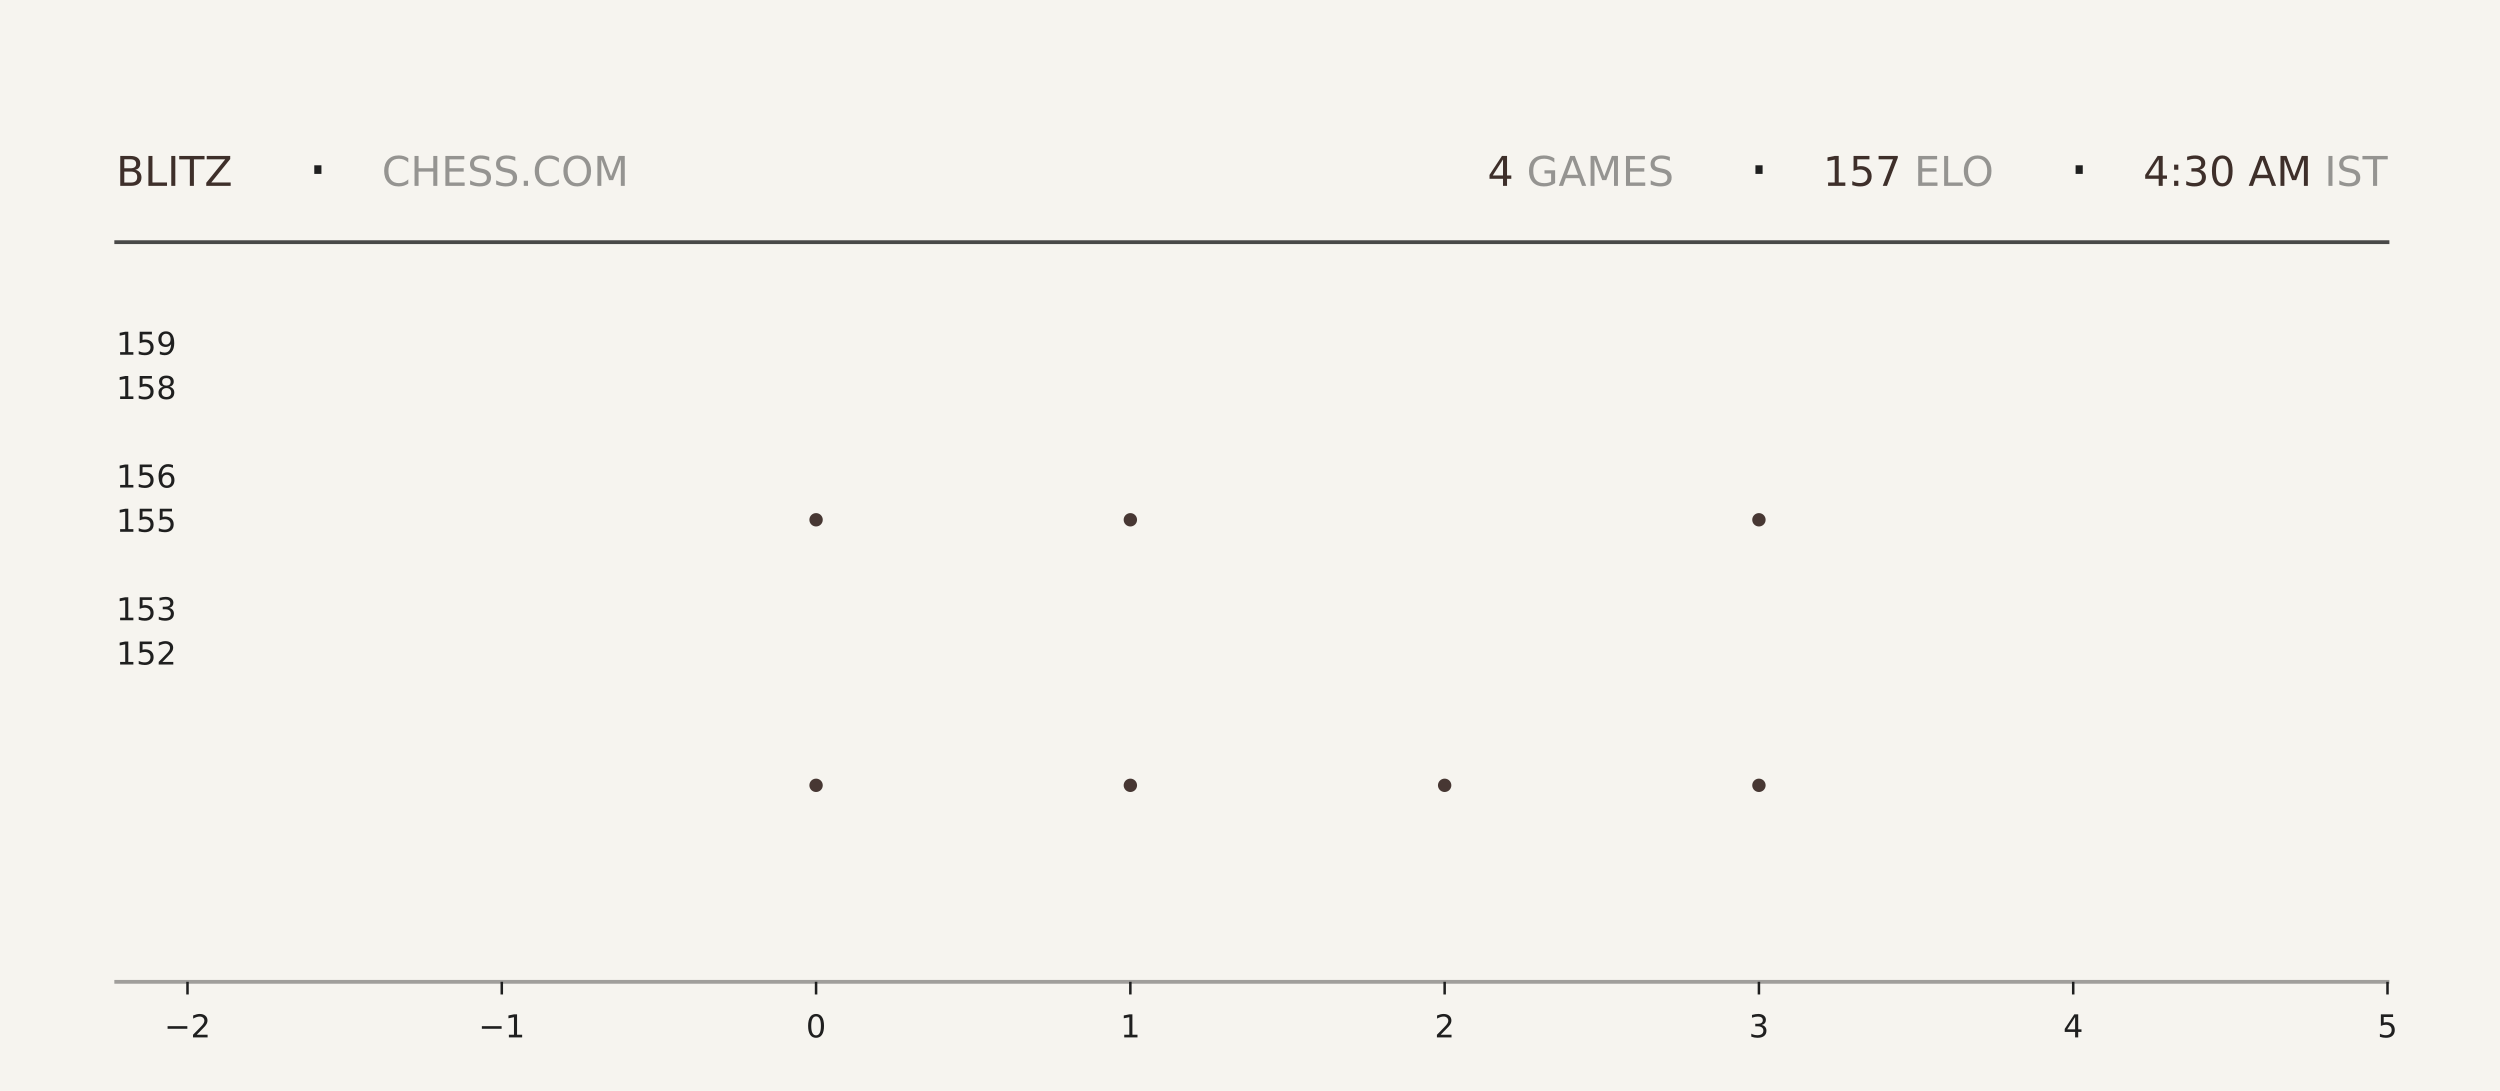
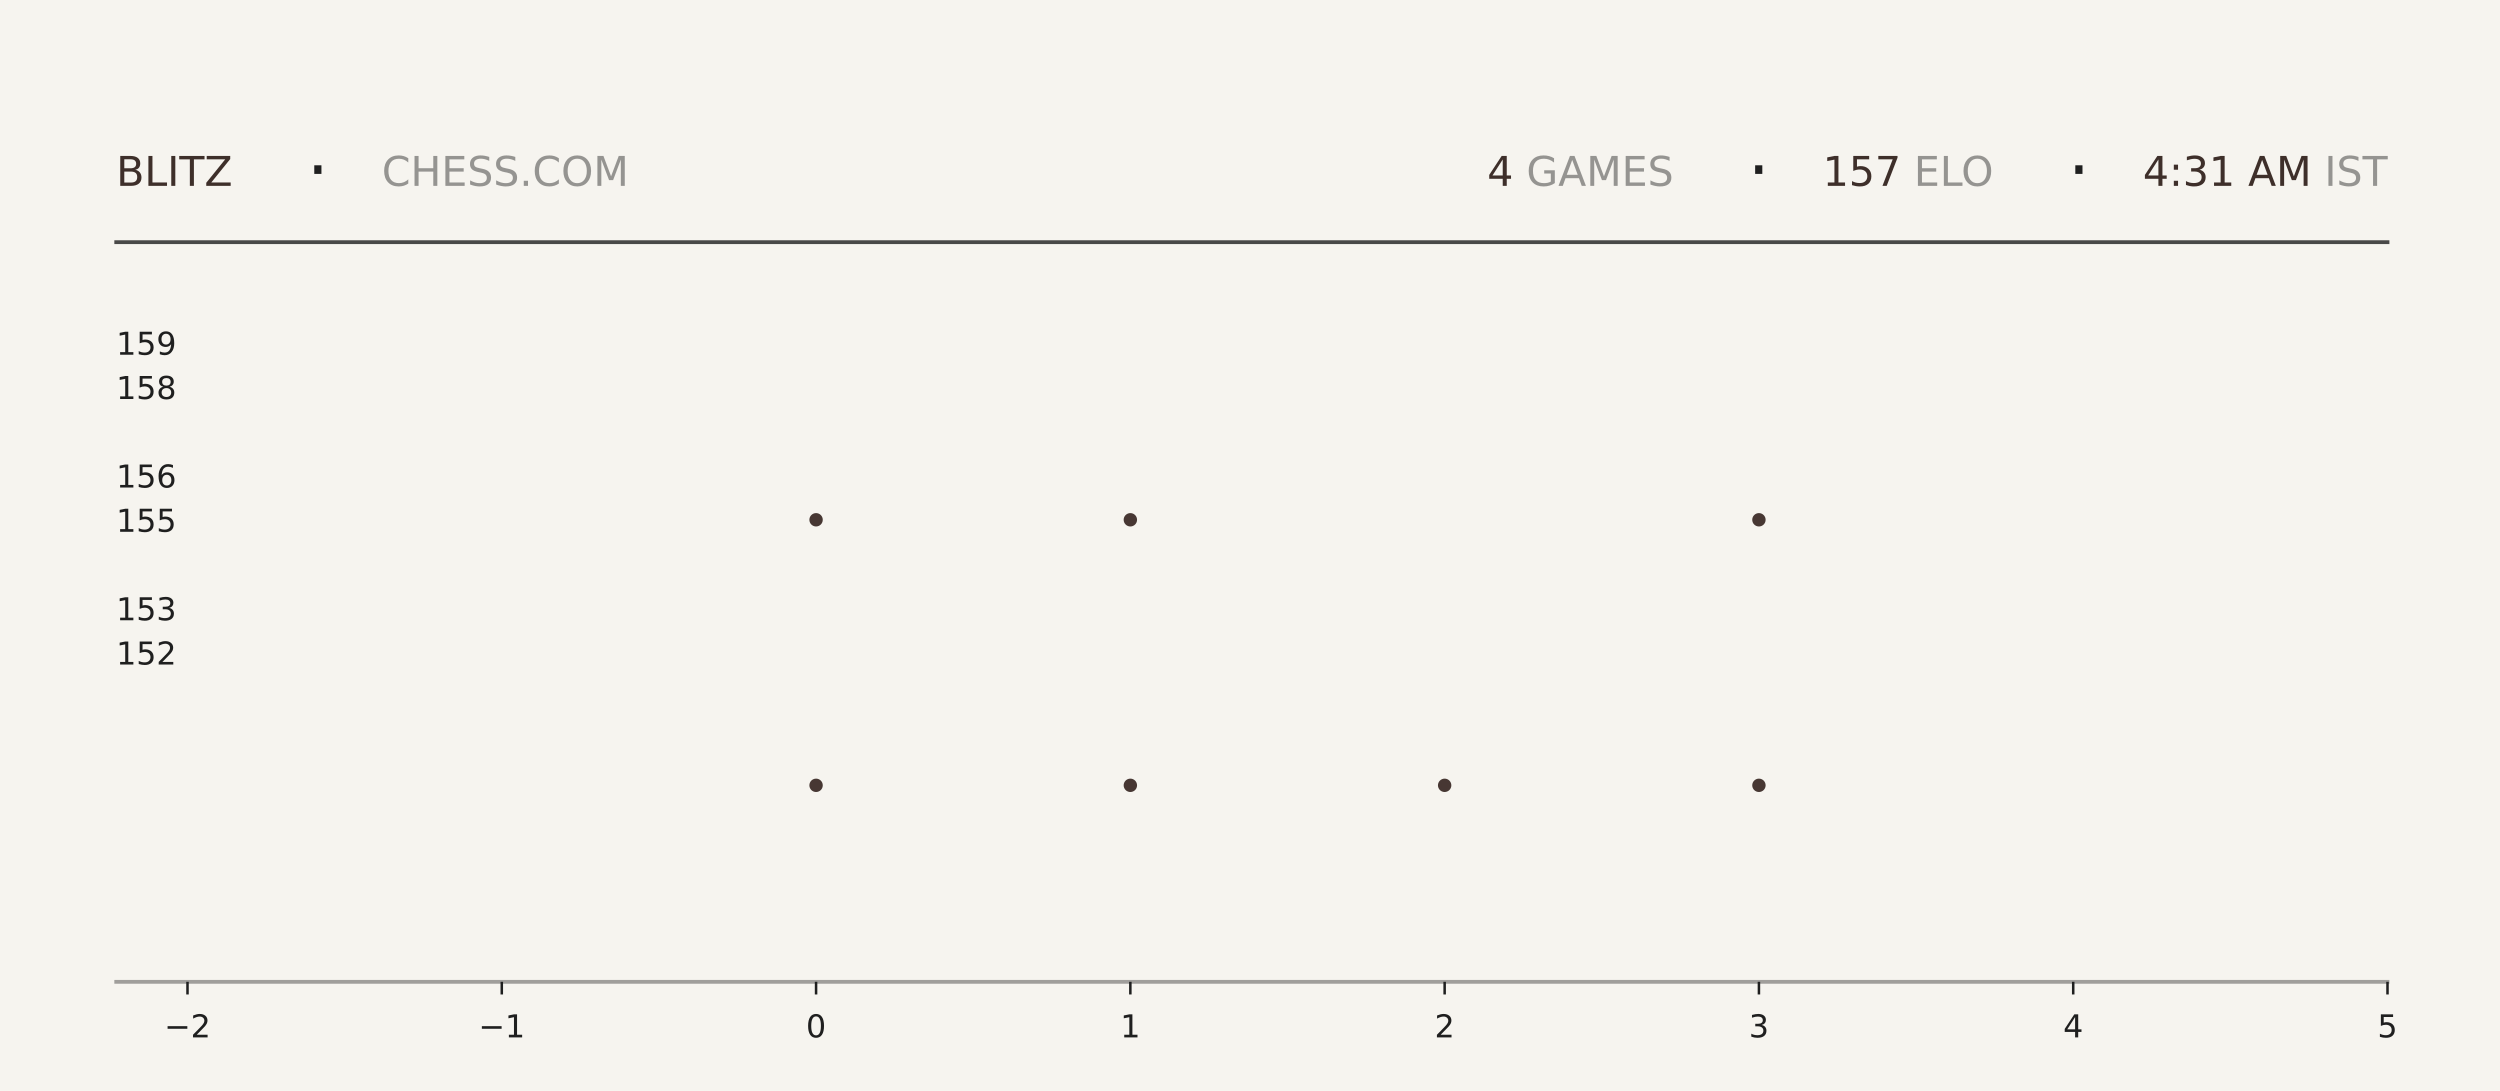
<svg xmlns="http://www.w3.org/2000/svg" xmlns:xlink="http://www.w3.org/1999/xlink" width="792pt" height="345.6pt" viewBox="0 0 792 345.6" version="1.1">
  <defs>
    <style type="text/css">*{stroke-linejoin: round; stroke-linecap: butt}</style>
  </defs>
  <g id="figure_1">
    <g id="patch_1">
      <path d="M 0 345.6  L 792 345.6  L 792 0  L 0 0  z " style="fill: #f6f4ef" />
    </g>
    <g id="axes_1">
      <g id="patch_2">
        <path d="M 59.4 311.04  L 756.36 311.04  L 756.36 103.68  L 59.4 103.68  z " style="fill: #f6f4ef" />
      </g>
      <g id="PathCollection_1">
        <defs>
-           <path id="m41087b1825" d="M 0 2.121  C 0.563 2.121 1.102 1.898 1.5 1.5  C 1.898 1.102 2.121 0.563 2.121 0  C 2.121 -0.563 1.898 -1.102 1.5 -1.5  C 1.102 -1.898 0.563 -2.121 0 -2.121  C -0.563 -2.121 -1.102 -1.898 -1.5 -1.5  C -1.898 -1.102 -2.121 -0.563 -2.121 0  C -2.121 0.563 -1.898 1.102 -1.5 1.5  C -1.102 1.898 -0.563 2.121 0 2.121  z " />
-         </defs>
-         <g clip-path="url(#p7c8b96967b)">
-           <use xlink:href="#m41087b1825" x="258.531" y="248.79" style="fill: #3e2f2a; fill-opacity: 0.95" />
-           <use xlink:href="#m41087b1825" x="258.531" y="164.668" style="fill: #3e2f2a; fill-opacity: 0.95" />
+           <path id="m03800d2b12" d="M 0 2.121  C 0.563 2.121 1.102 1.898 1.5 1.5  C 1.898 1.102 2.121 0.563 2.121 0  C 2.121 -0.563 1.898 -1.102 1.5 -1.5  C 1.102 -1.898 0.563 -2.121 0 -2.121  C -0.563 -2.121 -1.102 -1.898 -1.5 -1.5  C -1.898 -1.102 -2.121 -0.563 -2.121 0  C -2.121 0.563 -1.898 1.102 -1.5 1.5  C -1.102 1.898 -0.563 2.121 0 2.121  z " />
+         </defs>
+         <g clip-path="url(#p9f2a6eb4ea)">
+           <use xlink:href="#m03800d2b12" x="258.531" y="248.79" style="fill: #3e2f2a; fill-opacity: 0.95" />
+           <use xlink:href="#m03800d2b12" x="258.531" y="164.668" style="fill: #3e2f2a; fill-opacity: 0.95" />
        </g>
      </g>
      <g id="PathCollection_2">
-         <g clip-path="url(#p7c8b96967b)">
-           <use xlink:href="#m41087b1825" x="358.097" y="248.79" style="fill: #3e2f2a; fill-opacity: 0.95" />
-           <use xlink:href="#m41087b1825" x="358.097" y="164.668" style="fill: #3e2f2a; fill-opacity: 0.95" />
-           <use xlink:href="#m41087b1825" x="358.097" y="80.547" style="fill: #3e2f2a; fill-opacity: 0.95" />
+         <g clip-path="url(#p9f2a6eb4ea)">
+           <use xlink:href="#m03800d2b12" x="358.097" y="248.79" style="fill: #3e2f2a; fill-opacity: 0.95" />
+           <use xlink:href="#m03800d2b12" x="358.097" y="164.668" style="fill: #3e2f2a; fill-opacity: 0.95" />
+           <use xlink:href="#m03800d2b12" x="358.097" y="80.547" style="fill: #3e2f2a; fill-opacity: 0.95" />
        </g>
      </g>
      <g id="PathCollection_3">
-         <g clip-path="url(#p7c8b96967b)">
-           <use xlink:href="#m41087b1825" x="457.663" y="248.79" style="fill: #3e2f2a; fill-opacity: 0.95" />
+         <g clip-path="url(#p9f2a6eb4ea)">
+           <use xlink:href="#m03800d2b12" x="457.663" y="248.79" style="fill: #3e2f2a; fill-opacity: 0.95" />
        </g>
      </g>
      <g id="PathCollection_4">
-         <g clip-path="url(#p7c8b96967b)">
-           <use xlink:href="#m41087b1825" x="557.229" y="248.79" style="fill: #3e2f2a; fill-opacity: 0.95" />
-           <use xlink:href="#m41087b1825" x="557.229" y="164.668" style="fill: #3e2f2a; fill-opacity: 0.95" />
-           <use xlink:href="#m41087b1825" x="557.229" y="80.547" style="fill: #3e2f2a; fill-opacity: 0.95" />
+         <g clip-path="url(#p9f2a6eb4ea)">
+           <use xlink:href="#m03800d2b12" x="557.229" y="248.79" style="fill: #3e2f2a; fill-opacity: 0.95" />
+           <use xlink:href="#m03800d2b12" x="557.229" y="164.668" style="fill: #3e2f2a; fill-opacity: 0.95" />
+           <use xlink:href="#m03800d2b12" x="557.229" y="80.547" style="fill: #3e2f2a; fill-opacity: 0.95" />
        </g>
      </g>
      <g id="matplotlib.axis_1">
        <g id="xtick_1">
          <g id="line2d_1">
            <defs>
-               <path id="m232703b372" d="M 0 0  L 0 4  " style="stroke: #1f1f1f; stroke-width: 0.8" />
+               <path id="m7f0973e488" d="M 0 0  L 0 4  " style="stroke: #1f1f1f; stroke-width: 0.8" />
            </defs>
            <g>
-               <use xlink:href="#m232703b372" x="59.4" y="311.04" style="fill: #1f1f1f; stroke: #1f1f1f; stroke-width: 0.8" />
+               <use xlink:href="#m7f0973e488" x="59.4" y="311.04" style="fill: #1f1f1f; stroke: #1f1f1f; stroke-width: 0.8" />
            </g>
          </g>
          <g id="text_1">
            <g style="fill: #1f1f1f" transform="translate(52.02891 328.6384) scale(0.1 -0.1)">
              <defs>
                <path id="DejaVuSans-2212" d="M 678 2272  L 4684 2272  L 4684 1741  L 678 1741  L 678 2272  z " transform="scale(0.015625)" />
                <path id="DejaVuSans-32" d="M 1228 531  L 3431 531  L 3431 0  L 469 0  L 469 531  Q 828 903 1448 1529  Q 2069 2156 2228 2338  Q 2531 2678 2651 2914  Q 2772 3150 2772 3378  Q 2772 3750 2511 3984  Q 2250 4219 1831 4219  Q 1534 4219 1204 4116  Q 875 4013 500 3803  L 500 4441  Q 881 4594 1212 4672  Q 1544 4750 1819 4750  Q 2544 4750 2975 4387  Q 3406 4025 3406 3419  Q 3406 3131 3298 2873  Q 3191 2616 2906 2266  Q 2828 2175 2409 1742  Q 1991 1309 1228 531  z " transform="scale(0.015625)" />
              </defs>
              <use xlink:href="#DejaVuSans-2212" />
              <use xlink:href="#DejaVuSans-32" transform="translate(83.78906 0)" />
            </g>
          </g>
        </g>
        <g id="xtick_2">
          <g id="line2d_2">
            <g>
-               <use xlink:href="#m232703b372" x="158.966" y="311.04" style="fill: #1f1f1f; stroke: #1f1f1f; stroke-width: 0.8" />
+               <use xlink:href="#m7f0973e488" x="158.966" y="311.04" style="fill: #1f1f1f; stroke: #1f1f1f; stroke-width: 0.8" />
            </g>
          </g>
          <g id="text_2">
            <g style="fill: #1f1f1f" transform="translate(151.5946 328.6384) scale(0.1 -0.1)">
              <defs>
                <path id="DejaVuSans-31" d="M 794 531  L 1825 531  L 1825 4091  L 703 3866  L 703 4441  L 1819 4666  L 2450 4666  L 2450 531  L 3481 531  L 3481 0  L 794 0  L 794 531  z " transform="scale(0.015625)" />
              </defs>
              <use xlink:href="#DejaVuSans-2212" />
              <use xlink:href="#DejaVuSans-31" transform="translate(83.78906 0)" />
            </g>
          </g>
        </g>
        <g id="xtick_3">
          <g id="line2d_3">
            <g>
-               <use xlink:href="#m232703b372" x="258.531" y="311.04" style="fill: #1f1f1f; stroke: #1f1f1f; stroke-width: 0.8" />
+               <use xlink:href="#m7f0973e488" x="258.531" y="311.04" style="fill: #1f1f1f; stroke: #1f1f1f; stroke-width: 0.8" />
            </g>
          </g>
          <g id="text_3">
            <g style="fill: #1f1f1f" transform="translate(255.3502 328.6384) scale(0.1 -0.1)">
              <defs>
                <path id="DejaVuSans-30" d="M 2034 4250  Q 1547 4250 1301 3770  Q 1056 3291 1056 2328  Q 1056 1369 1301 889  Q 1547 409 2034 409  Q 2525 409 2770 889  Q 3016 1369 3016 2328  Q 3016 3291 2770 3770  Q 2525 4250 2034 4250  z M 2034 4750  Q 2819 4750 3233 4129  Q 3647 3509 3647 2328  Q 3647 1150 3233 529  Q 2819 -91 2034 -91  Q 1250 -91 836 529  Q 422 1150 422 2328  Q 422 3509 836 4129  Q 1250 4750 2034 4750  z " transform="scale(0.015625)" />
              </defs>
              <use xlink:href="#DejaVuSans-30" />
            </g>
          </g>
        </g>
        <g id="xtick_4">
          <g id="line2d_4">
            <g>
-               <use xlink:href="#m232703b372" x="358.097" y="311.04" style="fill: #1f1f1f; stroke: #1f1f1f; stroke-width: 0.8" />
+               <use xlink:href="#m7f0973e488" x="358.097" y="311.04" style="fill: #1f1f1f; stroke: #1f1f1f; stroke-width: 0.8" />
            </g>
          </g>
          <g id="text_4">
            <g style="fill: #1f1f1f" transform="translate(354.9159 328.6384) scale(0.1 -0.1)">
              <use xlink:href="#DejaVuSans-31" />
            </g>
          </g>
        </g>
        <g id="xtick_5">
          <g id="line2d_5">
            <g>
-               <use xlink:href="#m232703b372" x="457.663" y="311.04" style="fill: #1f1f1f; stroke: #1f1f1f; stroke-width: 0.8" />
+               <use xlink:href="#m7f0973e488" x="457.663" y="311.04" style="fill: #1f1f1f; stroke: #1f1f1f; stroke-width: 0.8" />
            </g>
          </g>
          <g id="text_5">
            <g style="fill: #1f1f1f" transform="translate(454.4816 328.6384) scale(0.1 -0.1)">
              <use xlink:href="#DejaVuSans-32" />
            </g>
          </g>
        </g>
        <g id="xtick_6">
          <g id="line2d_6">
            <g>
-               <use xlink:href="#m232703b372" x="557.229" y="311.04" style="fill: #1f1f1f; stroke: #1f1f1f; stroke-width: 0.8" />
+               <use xlink:href="#m7f0973e488" x="557.229" y="311.04" style="fill: #1f1f1f; stroke: #1f1f1f; stroke-width: 0.8" />
            </g>
          </g>
          <g id="text_6">
            <g style="fill: #1f1f1f" transform="translate(554.0473 328.6384) scale(0.1 -0.1)">
              <defs>
                <path id="DejaVuSans-33" d="M 2597 2516  Q 3050 2419 3304 2112  Q 3559 1806 3559 1356  Q 3559 666 3084 287  Q 2609 -91 1734 -91  Q 1441 -91 1130 -33  Q 819 25 488 141  L 488 750  Q 750 597 1062 519  Q 1375 441 1716 441  Q 2309 441 2620 675  Q 2931 909 2931 1356  Q 2931 1769 2642 2001  Q 2353 2234 1838 2234  L 1294 2234  L 1294 2753  L 1863 2753  Q 2328 2753 2575 2939  Q 2822 3125 2822 3475  Q 2822 3834 2567 4026  Q 2313 4219 1838 4219  Q 1578 4219 1281 4162  Q 984 4106 628 3988  L 628 4550  Q 988 4650 1302 4700  Q 1616 4750 1894 4750  Q 2613 4750 3031 4423  Q 3450 4097 3450 3541  Q 3450 3153 3228 2886  Q 3006 2619 2597 2516  z " transform="scale(0.015625)" />
              </defs>
              <use xlink:href="#DejaVuSans-33" />
            </g>
          </g>
        </g>
        <g id="xtick_7">
          <g id="line2d_7">
            <g>
-               <use xlink:href="#m232703b372" x="656.794" y="311.04" style="fill: #1f1f1f; stroke: #1f1f1f; stroke-width: 0.8" />
+               <use xlink:href="#m7f0973e488" x="656.794" y="311.04" style="fill: #1f1f1f; stroke: #1f1f1f; stroke-width: 0.8" />
            </g>
          </g>
          <g id="text_7">
            <g style="fill: #1f1f1f" transform="translate(653.613 328.6384) scale(0.1 -0.1)">
              <defs>
                <path id="DejaVuSans-34" d="M 2419 4116  L 825 1625  L 2419 1625  L 2419 4116  z M 2253 4666  L 3047 4666  L 3047 1625  L 3713 1625  L 3713 1100  L 3047 1100  L 3047 0  L 2419 0  L 2419 1100  L 313 1100  L 313 1709  L 2253 4666  z " transform="scale(0.015625)" />
              </defs>
              <use xlink:href="#DejaVuSans-34" />
            </g>
          </g>
        </g>
        <g id="xtick_8">
          <g id="line2d_8">
            <g>
-               <use xlink:href="#m232703b372" x="756.36" y="311.04" style="fill: #1f1f1f; stroke: #1f1f1f; stroke-width: 0.8" />
+               <use xlink:href="#m7f0973e488" x="756.36" y="311.04" style="fill: #1f1f1f; stroke: #1f1f1f; stroke-width: 0.8" />
            </g>
          </g>
          <g id="text_8">
            <g style="fill: #1f1f1f" transform="translate(753.1788 328.6384) scale(0.1 -0.1)">
              <defs>
                <path id="DejaVuSans-35" d="M 691 4666  L 3169 4666  L 3169 4134  L 1269 4134  L 1269 2991  Q 1406 3038 1543 3061  Q 1681 3084 1819 3084  Q 2600 3084 3056 2656  Q 3513 2228 3513 1497  Q 3513 744 3044 326  Q 2575 -91 1722 -91  Q 1428 -91 1123 -41  Q 819 9 494 109  L 494 744  Q 775 591 1075 516  Q 1375 441 1709 441  Q 2250 441 2565 725  Q 2881 1009 2881 1497  Q 2881 1984 2565 2268  Q 2250 2553 1709 2553  Q 1456 2553 1204 2497  Q 953 2441 691 2322  L 691 4666  z " transform="scale(0.015625)" />
              </defs>
              <use xlink:href="#DejaVuSans-35" />
            </g>
          </g>
        </g>
      </g>
      <g id="matplotlib.axis_2">
        <g id="ytick_1">
          <g id="line2d_9" />
          <g id="text_9">
            <g style="fill: #1f1f1f" transform="translate(36.8125 210.5283) scale(0.1 -0.1)">
              <use xlink:href="#DejaVuSans-31" />
              <use xlink:href="#DejaVuSans-35" transform="translate(63.62305 0)" />
              <use xlink:href="#DejaVuSans-32" transform="translate(127.2461 0)" />
            </g>
          </g>
        </g>
        <g id="ytick_2">
          <g id="line2d_10" />
          <g id="text_10">
            <g style="fill: #1f1f1f" transform="translate(36.8125 196.508) scale(0.1 -0.1)">
              <use xlink:href="#DejaVuSans-31" />
              <use xlink:href="#DejaVuSans-35" transform="translate(63.62305 0)" />
              <use xlink:href="#DejaVuSans-33" transform="translate(127.2461 0)" />
            </g>
          </g>
        </g>
        <g id="ytick_3">
          <g id="line2d_11" />
          <g id="text_11">
            <g style="fill: #1f1f1f" transform="translate(36.8125 168.4675) scale(0.1 -0.1)">
              <use xlink:href="#DejaVuSans-31" />
              <use xlink:href="#DejaVuSans-35" transform="translate(63.62305 0)" />
              <use xlink:href="#DejaVuSans-35" transform="translate(127.2461 0)" />
            </g>
          </g>
        </g>
        <g id="ytick_4">
          <g id="line2d_12" />
          <g id="text_12">
            <g style="fill: #1f1f1f" transform="translate(36.8125 154.4472) scale(0.1 -0.1)">
              <defs>
                <path id="DejaVuSans-36" d="M 2113 2584  Q 1688 2584 1439 2293  Q 1191 2003 1191 1497  Q 1191 994 1439 701  Q 1688 409 2113 409  Q 2538 409 2786 701  Q 3034 994 3034 1497  Q 3034 2003 2786 2293  Q 2538 2584 2113 2584  z M 3366 4563  L 3366 3988  Q 3128 4100 2886 4159  Q 2644 4219 2406 4219  Q 1781 4219 1451 3797  Q 1122 3375 1075 2522  Q 1259 2794 1537 2939  Q 1816 3084 2150 3084  Q 2853 3084 3261 2657  Q 3669 2231 3669 1497  Q 3669 778 3244 343  Q 2819 -91 2113 -91  Q 1303 -91 875 529  Q 447 1150 447 2328  Q 447 3434 972 4092  Q 1497 4750 2381 4750  Q 2619 4750 2861 4703  Q 3103 4656 3366 4563  z " transform="scale(0.015625)" />
              </defs>
              <use xlink:href="#DejaVuSans-31" />
              <use xlink:href="#DejaVuSans-35" transform="translate(63.62305 0)" />
              <use xlink:href="#DejaVuSans-36" transform="translate(127.2461 0)" />
            </g>
          </g>
        </g>
        <g id="ytick_5">
          <g id="line2d_13" />
          <g id="text_13">
            <g style="fill: #1f1f1f" transform="translate(36.8125 126.4066) scale(0.1 -0.1)">
              <defs>
                <path id="DejaVuSans-38" d="M 2034 2216  Q 1584 2216 1326 1975  Q 1069 1734 1069 1313  Q 1069 891 1326 650  Q 1584 409 2034 409  Q 2484 409 2743 651  Q 3003 894 3003 1313  Q 3003 1734 2745 1975  Q 2488 2216 2034 2216  z M 1403 2484  Q 997 2584 770 2862  Q 544 3141 544 3541  Q 544 4100 942 4425  Q 1341 4750 2034 4750  Q 2731 4750 3128 4425  Q 3525 4100 3525 3541  Q 3525 3141 3298 2862  Q 3072 2584 2669 2484  Q 3125 2378 3379 2068  Q 3634 1759 3634 1313  Q 3634 634 3220 271  Q 2806 -91 2034 -91  Q 1263 -91 848 271  Q 434 634 434 1313  Q 434 1759 690 2068  Q 947 2378 1403 2484  z M 1172 3481  Q 1172 3119 1398 2916  Q 1625 2713 2034 2713  Q 2441 2713 2670 2916  Q 2900 3119 2900 3481  Q 2900 3844 2670 4047  Q 2441 4250 2034 4250  Q 1625 4250 1398 4047  Q 1172 3844 1172 3481  z " transform="scale(0.015625)" />
              </defs>
              <use xlink:href="#DejaVuSans-31" />
              <use xlink:href="#DejaVuSans-35" transform="translate(63.62305 0)" />
              <use xlink:href="#DejaVuSans-38" transform="translate(127.2461 0)" />
            </g>
          </g>
        </g>
        <g id="ytick_6">
          <g id="line2d_14" />
          <g id="text_14">
            <g style="fill: #1f1f1f" transform="translate(36.8125 112.3863) scale(0.1 -0.1)">
              <defs>
                <path id="DejaVuSans-39" d="M 703 97  L 703 672  Q 941 559 1184 500  Q 1428 441 1663 441  Q 2288 441 2617 861  Q 2947 1281 2994 2138  Q 2813 1869 2534 1725  Q 2256 1581 1919 1581  Q 1219 1581 811 2004  Q 403 2428 403 3163  Q 403 3881 828 4315  Q 1253 4750 1959 4750  Q 2769 4750 3195 4129  Q 3622 3509 3622 2328  Q 3622 1225 3098 567  Q 2575 -91 1691 -91  Q 1453 -91 1209 -44  Q 966 3 703 97  z M 1959 2075  Q 2384 2075 2632 2365  Q 2881 2656 2881 3163  Q 2881 3666 2632 3958  Q 2384 4250 1959 4250  Q 1534 4250 1286 3958  Q 1038 3666 1038 3163  Q 1038 2656 1286 2365  Q 1534 2075 1959 2075  z " transform="scale(0.015625)" />
              </defs>
              <use xlink:href="#DejaVuSans-31" />
              <use xlink:href="#DejaVuSans-35" transform="translate(63.62305 0)" />
              <use xlink:href="#DejaVuSans-39" transform="translate(127.2461 0)" />
            </g>
          </g>
        </g>
      </g>
    </g>
    <g id="line2d_15">
      <path d="M 36.82 76.723  L 756.36 76.723  " style="fill: none; stroke: #1f1f1f; stroke-opacity: 0.8; stroke-width: 1.2; stroke-linecap: square" />
    </g>
    <g id="line2d_16">
      <path d="M 36.82 311.04  L 756.36 311.04  " style="fill: none; stroke: #1f1f1f; stroke-opacity: 0.4; stroke-width: 1.2; stroke-linecap: square" />
    </g>
    <g id="text_15">
      <g style="fill: #3e2f2a" transform="translate(36.82 58.88319) scale(0.13 -0.13)">
        <defs>
          <path id="DejaVuSans-42" d="M 1259 2228  L 1259 519  L 2272 519  Q 2781 519 3026 730  Q 3272 941 3272 1375  Q 3272 1813 3026 2020  Q 2781 2228 2272 2228  L 1259 2228  z M 1259 4147  L 1259 2741  L 2194 2741  Q 2656 2741 2882 2914  Q 3109 3088 3109 3444  Q 3109 3797 2882 3972  Q 2656 4147 2194 4147  L 1259 4147  z M 628 4666  L 2241 4666  Q 2963 4666 3353 4366  Q 3744 4066 3744 3513  Q 3744 3084 3544 2831  Q 3344 2578 2956 2516  Q 3422 2416 3680 2098  Q 3938 1781 3938 1306  Q 3938 681 3513 340  Q 3088 0 2303 0  L 628 0  L 628 4666  z " transform="scale(0.015625)" />
          <path id="DejaVuSans-4c" d="M 628 4666  L 1259 4666  L 1259 531  L 3531 531  L 3531 0  L 628 0  L 628 4666  z " transform="scale(0.015625)" />
          <path id="DejaVuSans-49" d="M 628 4666  L 1259 4666  L 1259 0  L 628 0  L 628 4666  z " transform="scale(0.015625)" />
          <path id="DejaVuSans-54" d="M -19 4666  L 3928 4666  L 3928 4134  L 2272 4134  L 2272 0  L 1638 0  L 1638 4134  L -19 4134  L -19 4666  z " transform="scale(0.015625)" />
          <path id="DejaVuSans-5a" d="M 359 4666  L 4025 4666  L 4025 4184  L 1075 531  L 4097 531  L 4097 0  L 288 0  L 288 481  L 3238 4134  L 359 4134  L 359 4666  z " transform="scale(0.015625)" />
        </defs>
        <use xlink:href="#DejaVuSans-42" />
        <use xlink:href="#DejaVuSans-4c" transform="translate(68.60352 0)" />
        <use xlink:href="#DejaVuSans-49" transform="translate(124.3164 0)" />
        <use xlink:href="#DejaVuSans-54" transform="translate(153.8086 0)" />
        <use xlink:href="#DejaVuSans-5a" transform="translate(214.8926 0)" />
      </g>
    </g>
    <g id="text_16">
      <g style="fill: #1f1f1f" transform="translate(97.21 61.36662) scale(0.22 -0.22)">
        <defs>
          <path id="DejaVuSans-b7" d="M 684 2619  L 1344 2619  L 1344 1825  L 684 1825  L 684 2619  z " transform="scale(0.015625)" />
        </defs>
        <use xlink:href="#DejaVuSans-b7" />
      </g>
    </g>
    <g id="text_17">
      <g style="fill: #1f1f1f; opacity: 0.45" transform="translate(120.97 58.88319) scale(0.13 -0.13)">
        <defs>
          <path id="DejaVuSans-43" d="M 4122 4306  L 4122 3641  Q 3803 3938 3442 4084  Q 3081 4231 2675 4231  Q 1875 4231 1450 3742  Q 1025 3253 1025 2328  Q 1025 1406 1450 917  Q 1875 428 2675 428  Q 3081 428 3442 575  Q 3803 722 4122 1019  L 4122 359  Q 3791 134 3420 21  Q 3050 -91 2638 -91  Q 1578 -91 968 557  Q 359 1206 359 2328  Q 359 3453 968 4101  Q 1578 4750 2638 4750  Q 3056 4750 3426 4639  Q 3797 4528 4122 4306  z " transform="scale(0.015625)" />
          <path id="DejaVuSans-48" d="M 628 4666  L 1259 4666  L 1259 2753  L 3553 2753  L 3553 4666  L 4184 4666  L 4184 0  L 3553 0  L 3553 2222  L 1259 2222  L 1259 0  L 628 0  L 628 4666  z " transform="scale(0.015625)" />
          <path id="DejaVuSans-45" d="M 628 4666  L 3578 4666  L 3578 4134  L 1259 4134  L 1259 2753  L 3481 2753  L 3481 2222  L 1259 2222  L 1259 531  L 3634 531  L 3634 0  L 628 0  L 628 4666  z " transform="scale(0.015625)" />
          <path id="DejaVuSans-53" d="M 3425 4513  L 3425 3897  Q 3066 4069 2747 4153  Q 2428 4238 2131 4238  Q 1616 4238 1336 4038  Q 1056 3838 1056 3469  Q 1056 3159 1242 3001  Q 1428 2844 1947 2747  L 2328 2669  Q 3034 2534 3370 2195  Q 3706 1856 3706 1288  Q 3706 609 3251 259  Q 2797 -91 1919 -91  Q 1588 -91 1214 -16  Q 841 59 441 206  L 441 856  Q 825 641 1194 531  Q 1563 422 1919 422  Q 2459 422 2753 634  Q 3047 847 3047 1241  Q 3047 1584 2836 1778  Q 2625 1972 2144 2069  L 1759 2144  Q 1053 2284 737 2584  Q 422 2884 422 3419  Q 422 4038 858 4394  Q 1294 4750 2059 4750  Q 2388 4750 2728 4690  Q 3069 4631 3425 4513  z " transform="scale(0.015625)" />
          <path id="DejaVuSans-2e" d="M 684 794  L 1344 794  L 1344 0  L 684 0  L 684 794  z " transform="scale(0.015625)" />
          <path id="DejaVuSans-4f" d="M 2522 4238  Q 1834 4238 1429 3725  Q 1025 3213 1025 2328  Q 1025 1447 1429 934  Q 1834 422 2522 422  Q 3209 422 3611 934  Q 4013 1447 4013 2328  Q 4013 3213 3611 3725  Q 3209 4238 2522 4238  z M 2522 4750  Q 3503 4750 4090 4092  Q 4678 3434 4678 2328  Q 4678 1225 4090 567  Q 3503 -91 2522 -91  Q 1538 -91 948 565  Q 359 1222 359 2328  Q 359 3434 948 4092  Q 1538 4750 2522 4750  z " transform="scale(0.015625)" />
          <path id="DejaVuSans-4d" d="M 628 4666  L 1569 4666  L 2759 1491  L 3956 4666  L 4897 4666  L 4897 0  L 4281 0  L 4281 4097  L 3078 897  L 2444 897  L 1241 4097  L 1241 0  L 628 0  L 628 4666  z " transform="scale(0.015625)" />
        </defs>
        <use xlink:href="#DejaVuSans-43" />
        <use xlink:href="#DejaVuSans-48" transform="translate(69.82422 0)" />
        <use xlink:href="#DejaVuSans-45" transform="translate(145.0195 0)" />
        <use xlink:href="#DejaVuSans-53" transform="translate(208.2031 0)" />
        <use xlink:href="#DejaVuSans-53" transform="translate(271.6797 0)" />
        <use xlink:href="#DejaVuSans-2e" transform="translate(335.1562 0)" />
        <use xlink:href="#DejaVuSans-43" transform="translate(366.9434 0)" />
        <use xlink:href="#DejaVuSans-4f" transform="translate(436.7676 0)" />
        <use xlink:href="#DejaVuSans-4d" transform="translate(515.4785 0)" />
      </g>
    </g>
    <g id="text_18">
-       <g style="fill: #3e2f2a" transform="translate(471.24 58.88319) scale(0.13 -0.13)">
+       <g style="fill: #3e2f2a" transform="translate(471.15 58.88319) scale(0.13 -0.13)">
        <use xlink:href="#DejaVuSans-34" />
      </g>
    </g>
    <g id="text_19">
-       <g style="fill: #1f1f1f; opacity: 0.45" transform="translate(479.52 58.88319) scale(0.13 -0.13)">
+       <g style="fill: #1f1f1f; opacity: 0.45" transform="translate(479.43 58.88319) scale(0.13 -0.13)">
        <defs>
          <path id="DejaVuSans-20" transform="scale(0.015625)" />
          <path id="DejaVuSans-47" d="M 3809 666  L 3809 1919  L 2778 1919  L 2778 2438  L 4434 2438  L 4434 434  Q 4069 175 3628 42  Q 3188 -91 2688 -91  Q 1594 -91 976 548  Q 359 1188 359 2328  Q 359 3472 976 4111  Q 1594 4750 2688 4750  Q 3144 4750 3555 4637  Q 3966 4525 4313 4306  L 4313 3634  Q 3963 3931 3569 4081  Q 3175 4231 2741 4231  Q 1884 4231 1454 3753  Q 1025 3275 1025 2328  Q 1025 1384 1454 906  Q 1884 428 2741 428  Q 3075 428 3337 486  Q 3600 544 3809 666  z " transform="scale(0.015625)" />
          <path id="DejaVuSans-41" d="M 2188 4044  L 1331 1722  L 3047 1722  L 2188 4044  z M 1831 4666  L 2547 4666  L 4325 0  L 3669 0  L 3244 1197  L 1141 1197  L 716 0  L 50 0  L 1831 4666  z " transform="scale(0.015625)" />
        </defs>
        <use xlink:href="#DejaVuSans-20" />
        <use xlink:href="#DejaVuSans-47" transform="translate(31.78711 0)" />
        <use xlink:href="#DejaVuSans-41" transform="translate(109.2773 0)" />
        <use xlink:href="#DejaVuSans-4d" transform="translate(177.6855 0)" />
        <use xlink:href="#DejaVuSans-45" transform="translate(263.9648 0)" />
        <use xlink:href="#DejaVuSans-53" transform="translate(327.1484 0)" />
      </g>
    </g>
    <g id="text_20">
-       <g style="fill: #1f1f1f" transform="translate(553.77 61.36662) scale(0.22 -0.22)">
+       <g style="fill: #1f1f1f" transform="translate(553.68 61.36662) scale(0.22 -0.22)">
        <use xlink:href="#DejaVuSans-b7" />
      </g>
    </g>
    <g id="text_21">
-       <g style="fill: #3e2f2a" transform="translate(577.53 58.88319) scale(0.13 -0.13)">
+       <g style="fill: #3e2f2a" transform="translate(577.44 58.88319) scale(0.13 -0.13)">
        <defs>
          <path id="DejaVuSans-37" d="M 525 4666  L 3525 4666  L 3525 4397  L 1831 0  L 1172 0  L 2766 4134  L 525 4134  L 525 4666  z " transform="scale(0.015625)" />
        </defs>
        <use xlink:href="#DejaVuSans-31" />
        <use xlink:href="#DejaVuSans-35" transform="translate(63.62305 0)" />
        <use xlink:href="#DejaVuSans-37" transform="translate(127.2461 0)" />
      </g>
    </g>
    <g id="text_22">
-       <g style="fill: #1f1f1f; opacity: 0.45" transform="translate(602.28 58.88319) scale(0.13 -0.13)">
+       <g style="fill: #1f1f1f; opacity: 0.45" transform="translate(602.19 58.88319) scale(0.13 -0.13)">
        <use xlink:href="#DejaVuSans-20" />
        <use xlink:href="#DejaVuSans-45" transform="translate(31.78711 0)" />
        <use xlink:href="#DejaVuSans-4c" transform="translate(94.9707 0)" />
        <use xlink:href="#DejaVuSans-4f" transform="translate(147.0586 0)" />
      </g>
    </g>
    <g id="text_23">
-       <g style="fill: #1f1f1f" transform="translate(655.2 61.36662) scale(0.22 -0.22)">
+       <g style="fill: #1f1f1f" transform="translate(655.11 61.36662) scale(0.22 -0.22)">
        <use xlink:href="#DejaVuSans-b7" />
      </g>
    </g>
    <g id="text_24">
-       <g style="fill: #3e2f2a" transform="translate(678.96 58.88319) scale(0.13 -0.13)">
+       <g style="fill: #3e2f2a" transform="translate(678.87 58.88319) scale(0.13 -0.13)">
        <defs>
          <path id="DejaVuSans-3a" d="M 750 794  L 1409 794  L 1409 0  L 750 0  L 750 794  z M 750 3309  L 1409 3309  L 1409 2516  L 750 2516  L 750 3309  z " transform="scale(0.015625)" />
        </defs>
        <use xlink:href="#DejaVuSans-34" />
        <use xlink:href="#DejaVuSans-3a" transform="translate(63.62305 0)" />
        <use xlink:href="#DejaVuSans-33" transform="translate(97.31445 0)" />
-         <use xlink:href="#DejaVuSans-30" transform="translate(160.9375 0)" />
+         <use xlink:href="#DejaVuSans-31" transform="translate(160.9375 0)" />
        <use xlink:href="#DejaVuSans-20" transform="translate(224.5605 0)" />
        <use xlink:href="#DejaVuSans-41" transform="translate(256.3477 0)" />
        <use xlink:href="#DejaVuSans-4d" transform="translate(324.7559 0)" />
      </g>
    </g>
    <g id="text_25">
      <g style="fill: #1f1f1f; opacity: 0.45" transform="translate(732.24 58.88319) scale(0.13 -0.13)">
        <use xlink:href="#DejaVuSans-20" />
        <use xlink:href="#DejaVuSans-49" transform="translate(31.78711 0)" />
        <use xlink:href="#DejaVuSans-53" transform="translate(61.2793 0)" />
        <use xlink:href="#DejaVuSans-54" transform="translate(124.7559 0)" />
      </g>
    </g>
  </g>
  <defs>
-     <clipPath id="p7c8b96967b">
+     <clipPath id="p9f2a6eb4ea">
      <rect x="59.4" y="103.68" width="696.96" height="207.36" />
    </clipPath>
  </defs>
</svg>
